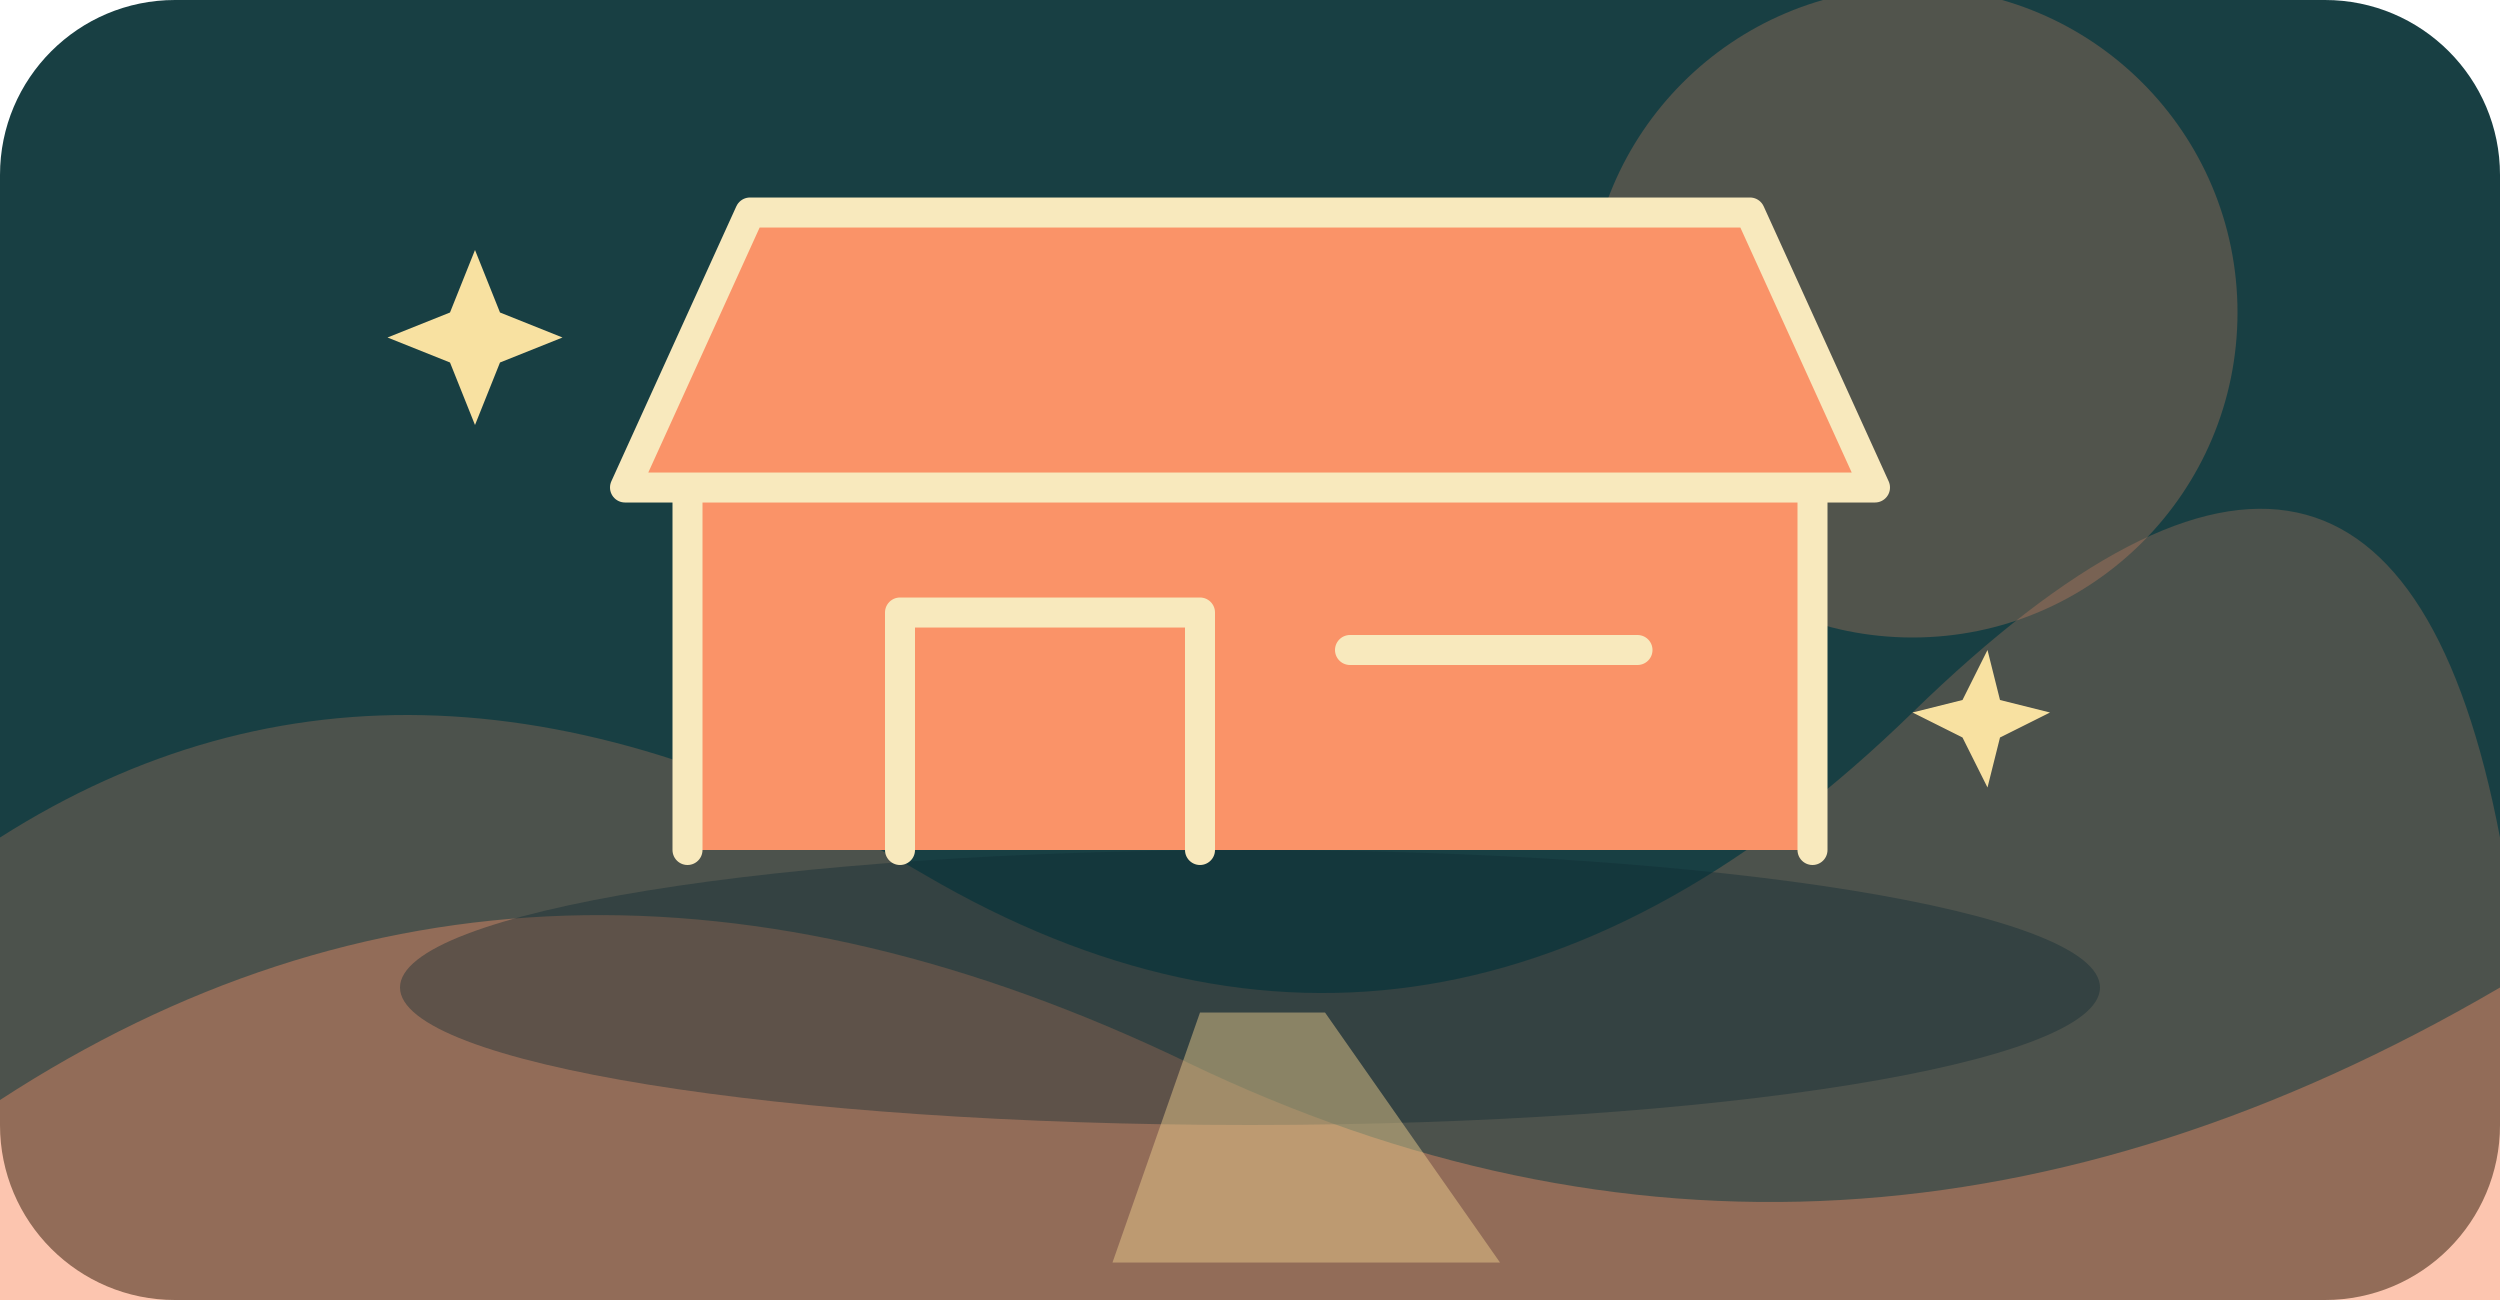
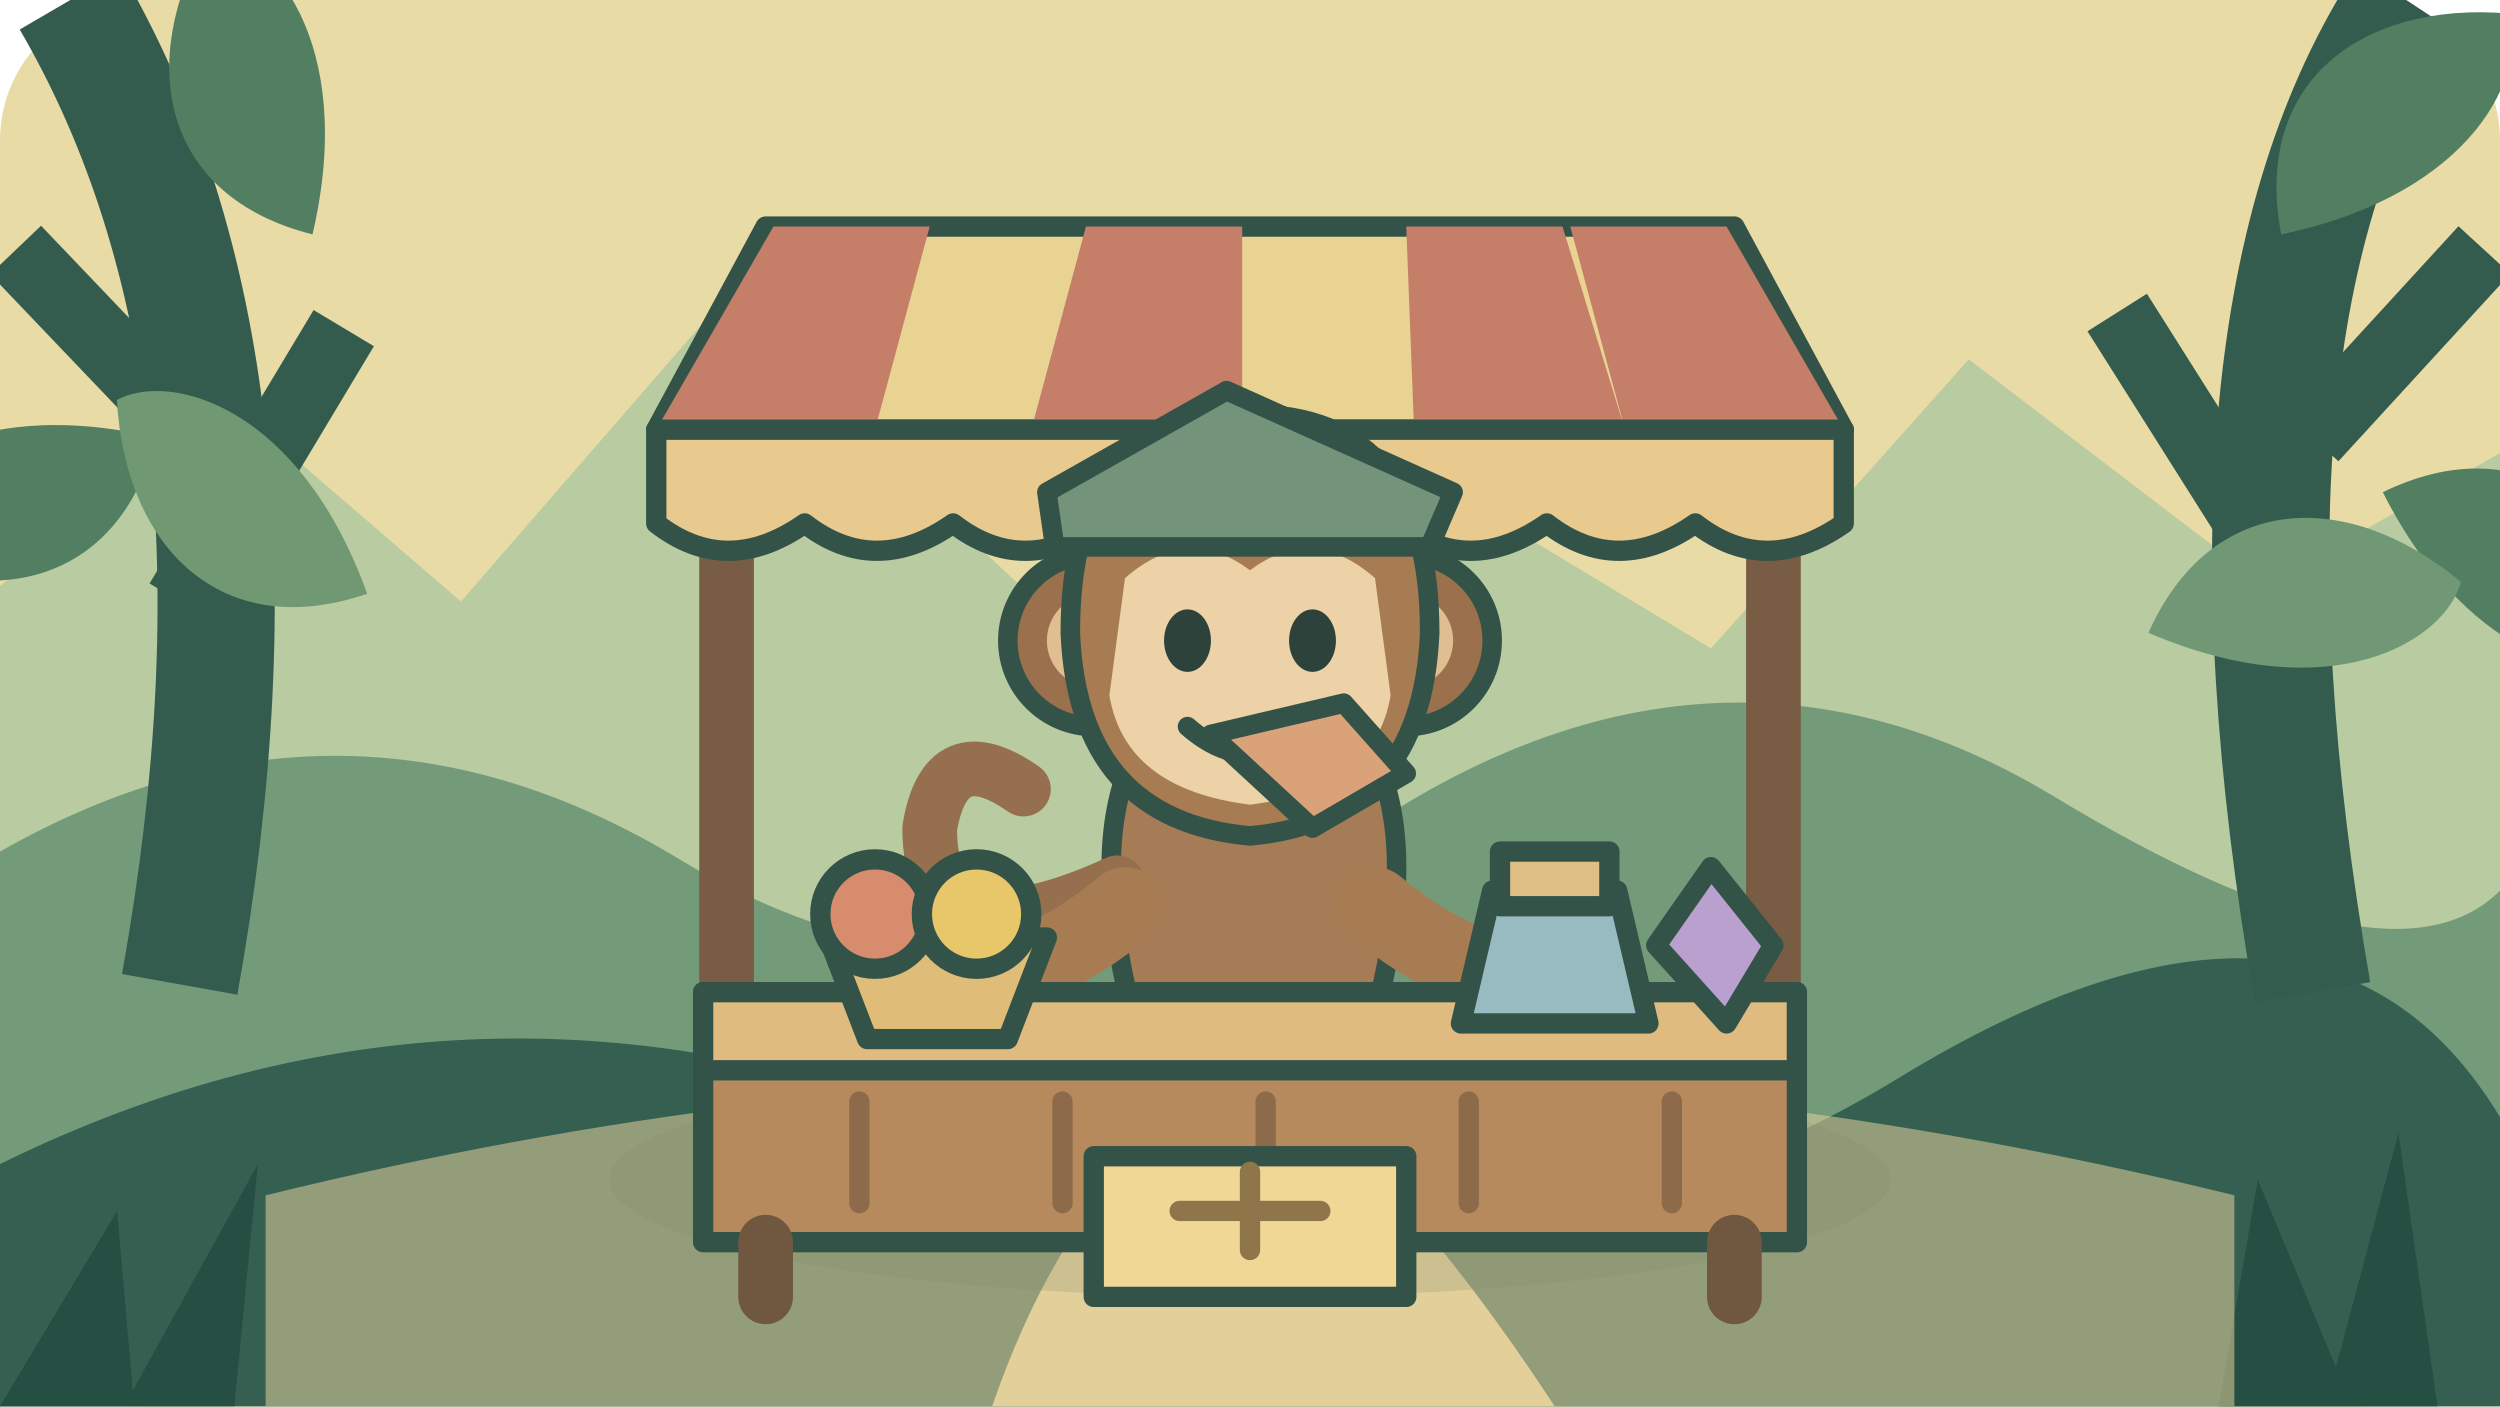
- <svg xmlns="http://www.w3.org/2000/svg" viewBox="0 0 200 104" role="img" aria-label="Ember Wandering Merchant illustration">
-   <rect width="200" height="104" rx="14" fill="#183f43" />
-   <circle cx="153" cy="25" r="26" fill="#fa9368" opacity=".25" />
-   <path d="M0 67Q33 46 74 70T153 57T200 67V104H0Z" fill="#fa9368" opacity=".23" />
-   <path d="M0 88Q43 60 95 85T200 79V104H0Z" fill="#fa9368" opacity=".4" />
-   <ellipse cx="100" cy="79" rx="68" ry="11" fill="#102a32" opacity=".4" />
-   <path d="M55 68V39h90v29M50 39l10-22h80l10 22ZM72 68V49h24v19m12-16h23" fill="#fa9368" stroke="#f8e9bd" stroke-width="2.4" stroke-linejoin="round" stroke-linecap="round" />
-   <path d="m38 20 2 5 5 2-5 2-2 5-2-5-5-2 5-2Zm121 32 1 4 4 1-4 2-1 4-2-4-4-2 4-1Z" fill="#f8e1a1" />
-   <path d="M89 101 96 81h10l14 20" fill="#f2d291" opacity=".45" />
+ <svg xmlns="http://www.w3.org/2000/svg" class="opportunity-art opportunity-art-merchant" viewBox="0 0 320 180" role="img" aria-label="Ember Wandering Merchant" data-opportunity-art="merchant" data-direction="east" data-ready="false">
+   <rect width="320" height="180" rx="18" fill="#e8dba5" />
+   <path d="M0 75 30 52l29 25 33-38 44 41 35-26 48 29 33-37 38 29 30-17v122H0Z" fill="#b9cba1" />
+   <path d="M0 109Q44 84 87 110T175 106T263 102T320 114V180H0Z" fill="#739b79" />
+   <path d="M0 149Q61 119 125 145T243 138T320 143V180H0Z" fill="#355f50" />
+   <path d="M127 180Q138 148 160 137q18 11 39 43Z" fill="#e5cf9a" />
+   <path d="M9 0q28 48 14 126M308 0q-27 41-12 127" fill="none" stroke="#335c4e" stroke-width="15" />
+   <path d="M23 54 2 32m21 45L44 42M296 56l22-24m-23 46-24-38" fill="none" stroke="#335c4e" stroke-width="9" />
+   <path transform="translate(40 30) rotate(55)" d="M0 0C-17-19-34-17-39-11C-31 6-15 13 0 0Z" fill="#527e61" />
+   <path transform="translate(20 56) rotate(-35)" d="M0 0C-17-19-34-17-39-11C-31 6-15 13 0 0Z" fill="#527e61" />
+   <path transform="translate(47 76) rotate(22)" d="M0 0C-17-19-34-17-39-11C-31 6-15 13 0 0Z" fill="#6f9873" />
+   <path transform="translate(292 30) rotate(120)" d="M0 0C-17-19-34-17-39-11C-31 6-15 13 0 0Z" fill="#527e61" />
+   <path transform="translate(305 63) rotate(195)" d="M0 0C-17-19-34-17-39-11C-31 6-15 13 0 0Z" fill="#527e61" />
+   <path transform="translate(275 81) rotate(155)" d="M0 0C-17-19-34-17-39-11C-31 6-15 13 0 0Z" fill="#709875" />
+   <path d="m0 180 15-25 2 23 16-29-3 31m254 0 5-29 10 24 8-30 5 35" fill="#254f43" />
+   <ellipse cx="160" cy="151" rx="82" ry="15" fill="#173f37" opacity=".24" />
+   <path d="M34 153q126-31 252 0v27H34Z" fill="#e0cf9a" opacity=".55" />
+   <g transform="translate(160 102) scale(1)">
+     <g stroke="#345348" stroke-width="2.6" stroke-linejoin="round" stroke-linecap="round">
+       <path d="M-67-47v96m134-96v96" stroke="#785c43" stroke-width="7" />
+       <path d="M-76-47h152l-14-26H-62Z" fill="#e9d393" />
+       <path d="M-61-73h20l-7 26h-28m55-26h20v26h-27m48-26h20l8 26H21m20-26h20l15 26H48" fill="#c57f69" stroke="none" />
+       <path d="M-76-47h152v12q-10 7-19 0-10 7-19 0-10 7-19 0-10 7-19 0-10 7-19 0-10 7-19 0-10 7-19 0-10 7-19 0Z" fill="#e8c98e" />
+       <g stroke="#345348" stroke-width="2.5" stroke-linejoin="round">
+         <path d="M-15 28q-6-23 1-35h29q7 12 1 35Z" fill="#a67c56" />
+         <path d="M-17 11q-24 11-24-7 2-12 12-5" fill="none" stroke="#96704e" stroke-width="7" />
+         <circle cx="-20" cy="-20" r="11" fill="#9b704d" />
+         <circle cx="20" cy="-20" r="11" fill="#9b704d" />
+         <circle cx="-20" cy="-20" r="6" fill="#dfbe91" stroke="none" />
+         <circle cx="20" cy="-20" r="6" fill="#dfbe91" stroke="none" />
+         <path d="M-23-21q0-28 23-28t23 28q-1 24-23 26-22-2-23-26Z" fill="#a77c52" />
+         <path d="M-16-28q8-7 16-1 8-6 16 1l2 15Q16-1 0 1-16-1-18-13Z" fill="#ecd2a6" stroke="none" />
+         <ellipse cx="-8" cy="-20" rx="3" ry="4" fill="#2c423a" stroke="none" />
+         <ellipse cx="8" cy="-20" rx="3" ry="4" fill="#2c423a" stroke="none" />
+         <path d="M-8-9q8 7 16 0" fill="none" />
+         <path d="m-26-39 23-13 29 13-3 7h-48Z" fill="#74937b" />
+         <path d="M-5-8 8 4 20-3 12-12Z" fill="#d9a278" />
+         <path d="M-16 14q-12 10-21 8m53-8q12 10 21 8" fill="none" stroke="#a77c52" stroke-width="10" />
+       </g>
+       <path d="M-70 25H70v32H-70Z" fill="#b68a5d" />
+       <path d="M-70 25H70v10H-70Z" fill="#e0bb7f" />
+       <path d="M-50 39v13m26-13v13m26-13v13m26-13v13m26-13v13" stroke="#8d6b4a" />
+       <path d="M-54 18h28l-5 13h-18Z" fill="#dfbc77" />
+       <circle cx="-48" cy="15" r="7" fill="#d78c6d" />
+       <circle cx="-35" cy="15" r="7" fill="#e7c769" />
+       <path d="M31 12h16l4 17H27Z" fill="#97bbc0" />
+       <path d="M32 7h14v7H32Z" fill="#dfbf83" />
+       <path d="m52 19 7-10 8 10-6 10Z" fill="#b9a0cf" />
+       <path d="M-20 46h40v18h-40Z" fill="#f0d796" />
+       <path d="M-9 53h18m-9-5v10" stroke="#8e754a" />
+       <path d="M-62 57v7m124-7v7" stroke="#70573f" stroke-width="7" />
+     </g>
+   </g>
</svg>
